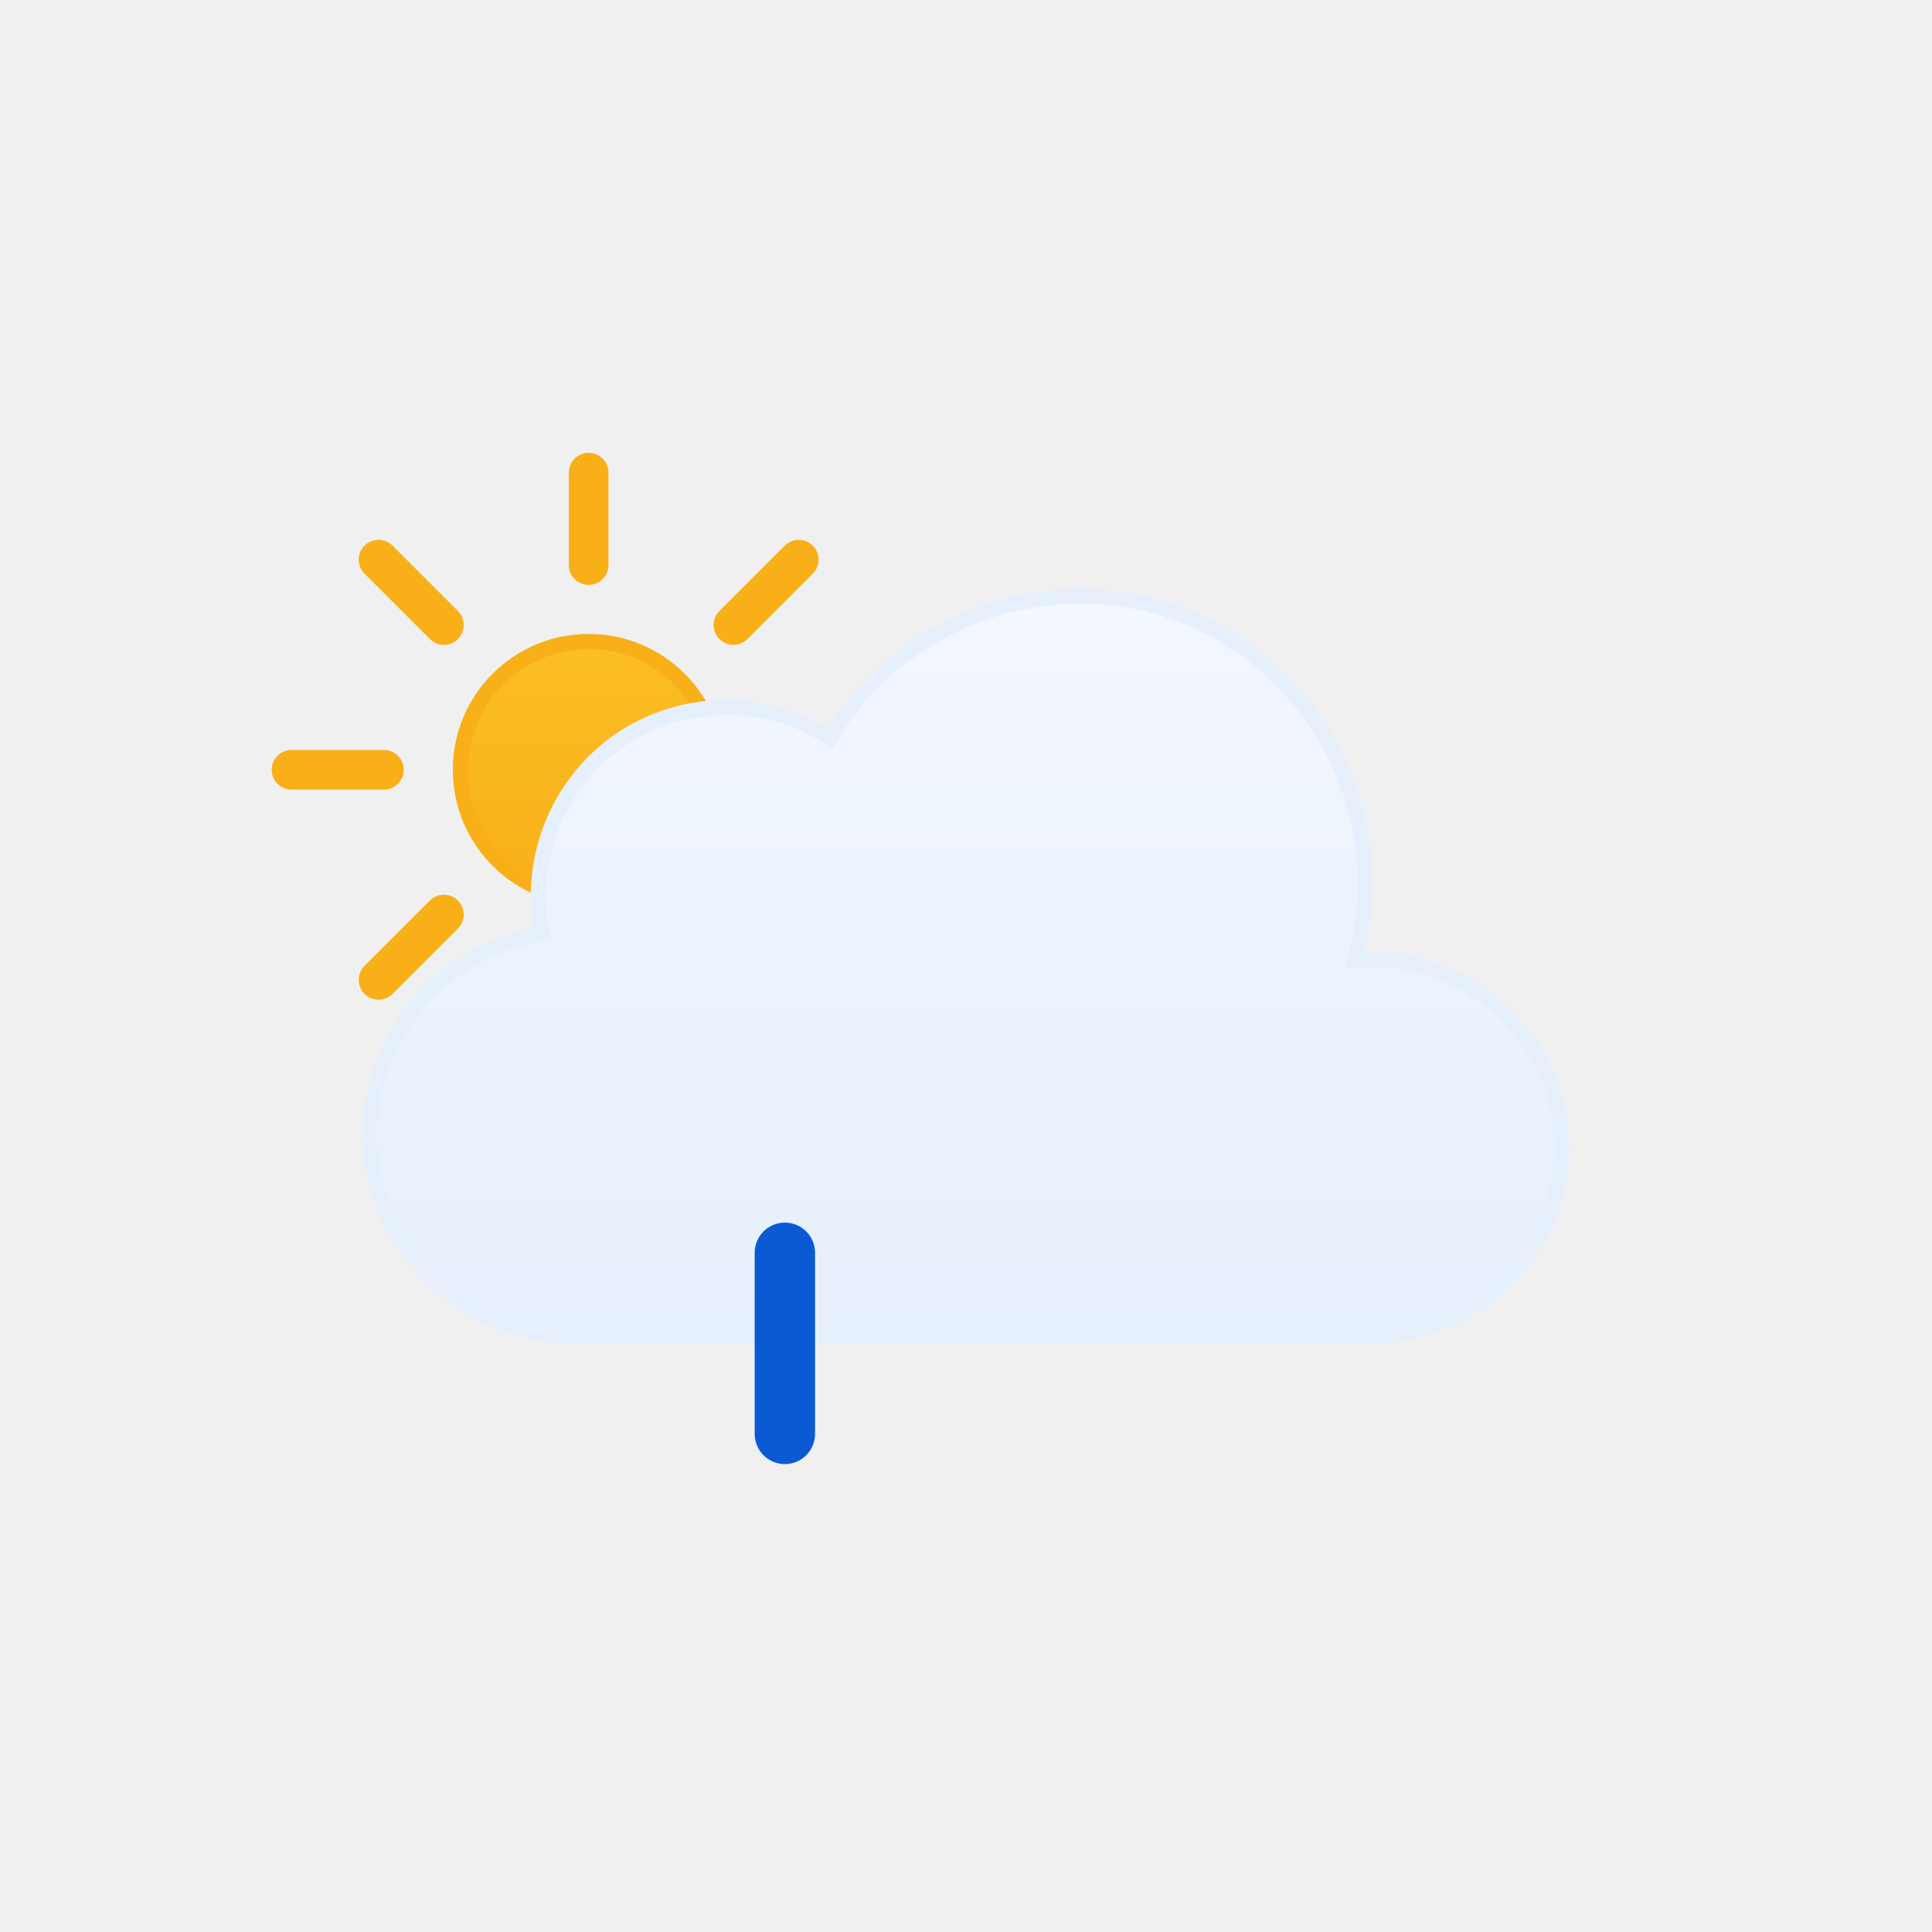
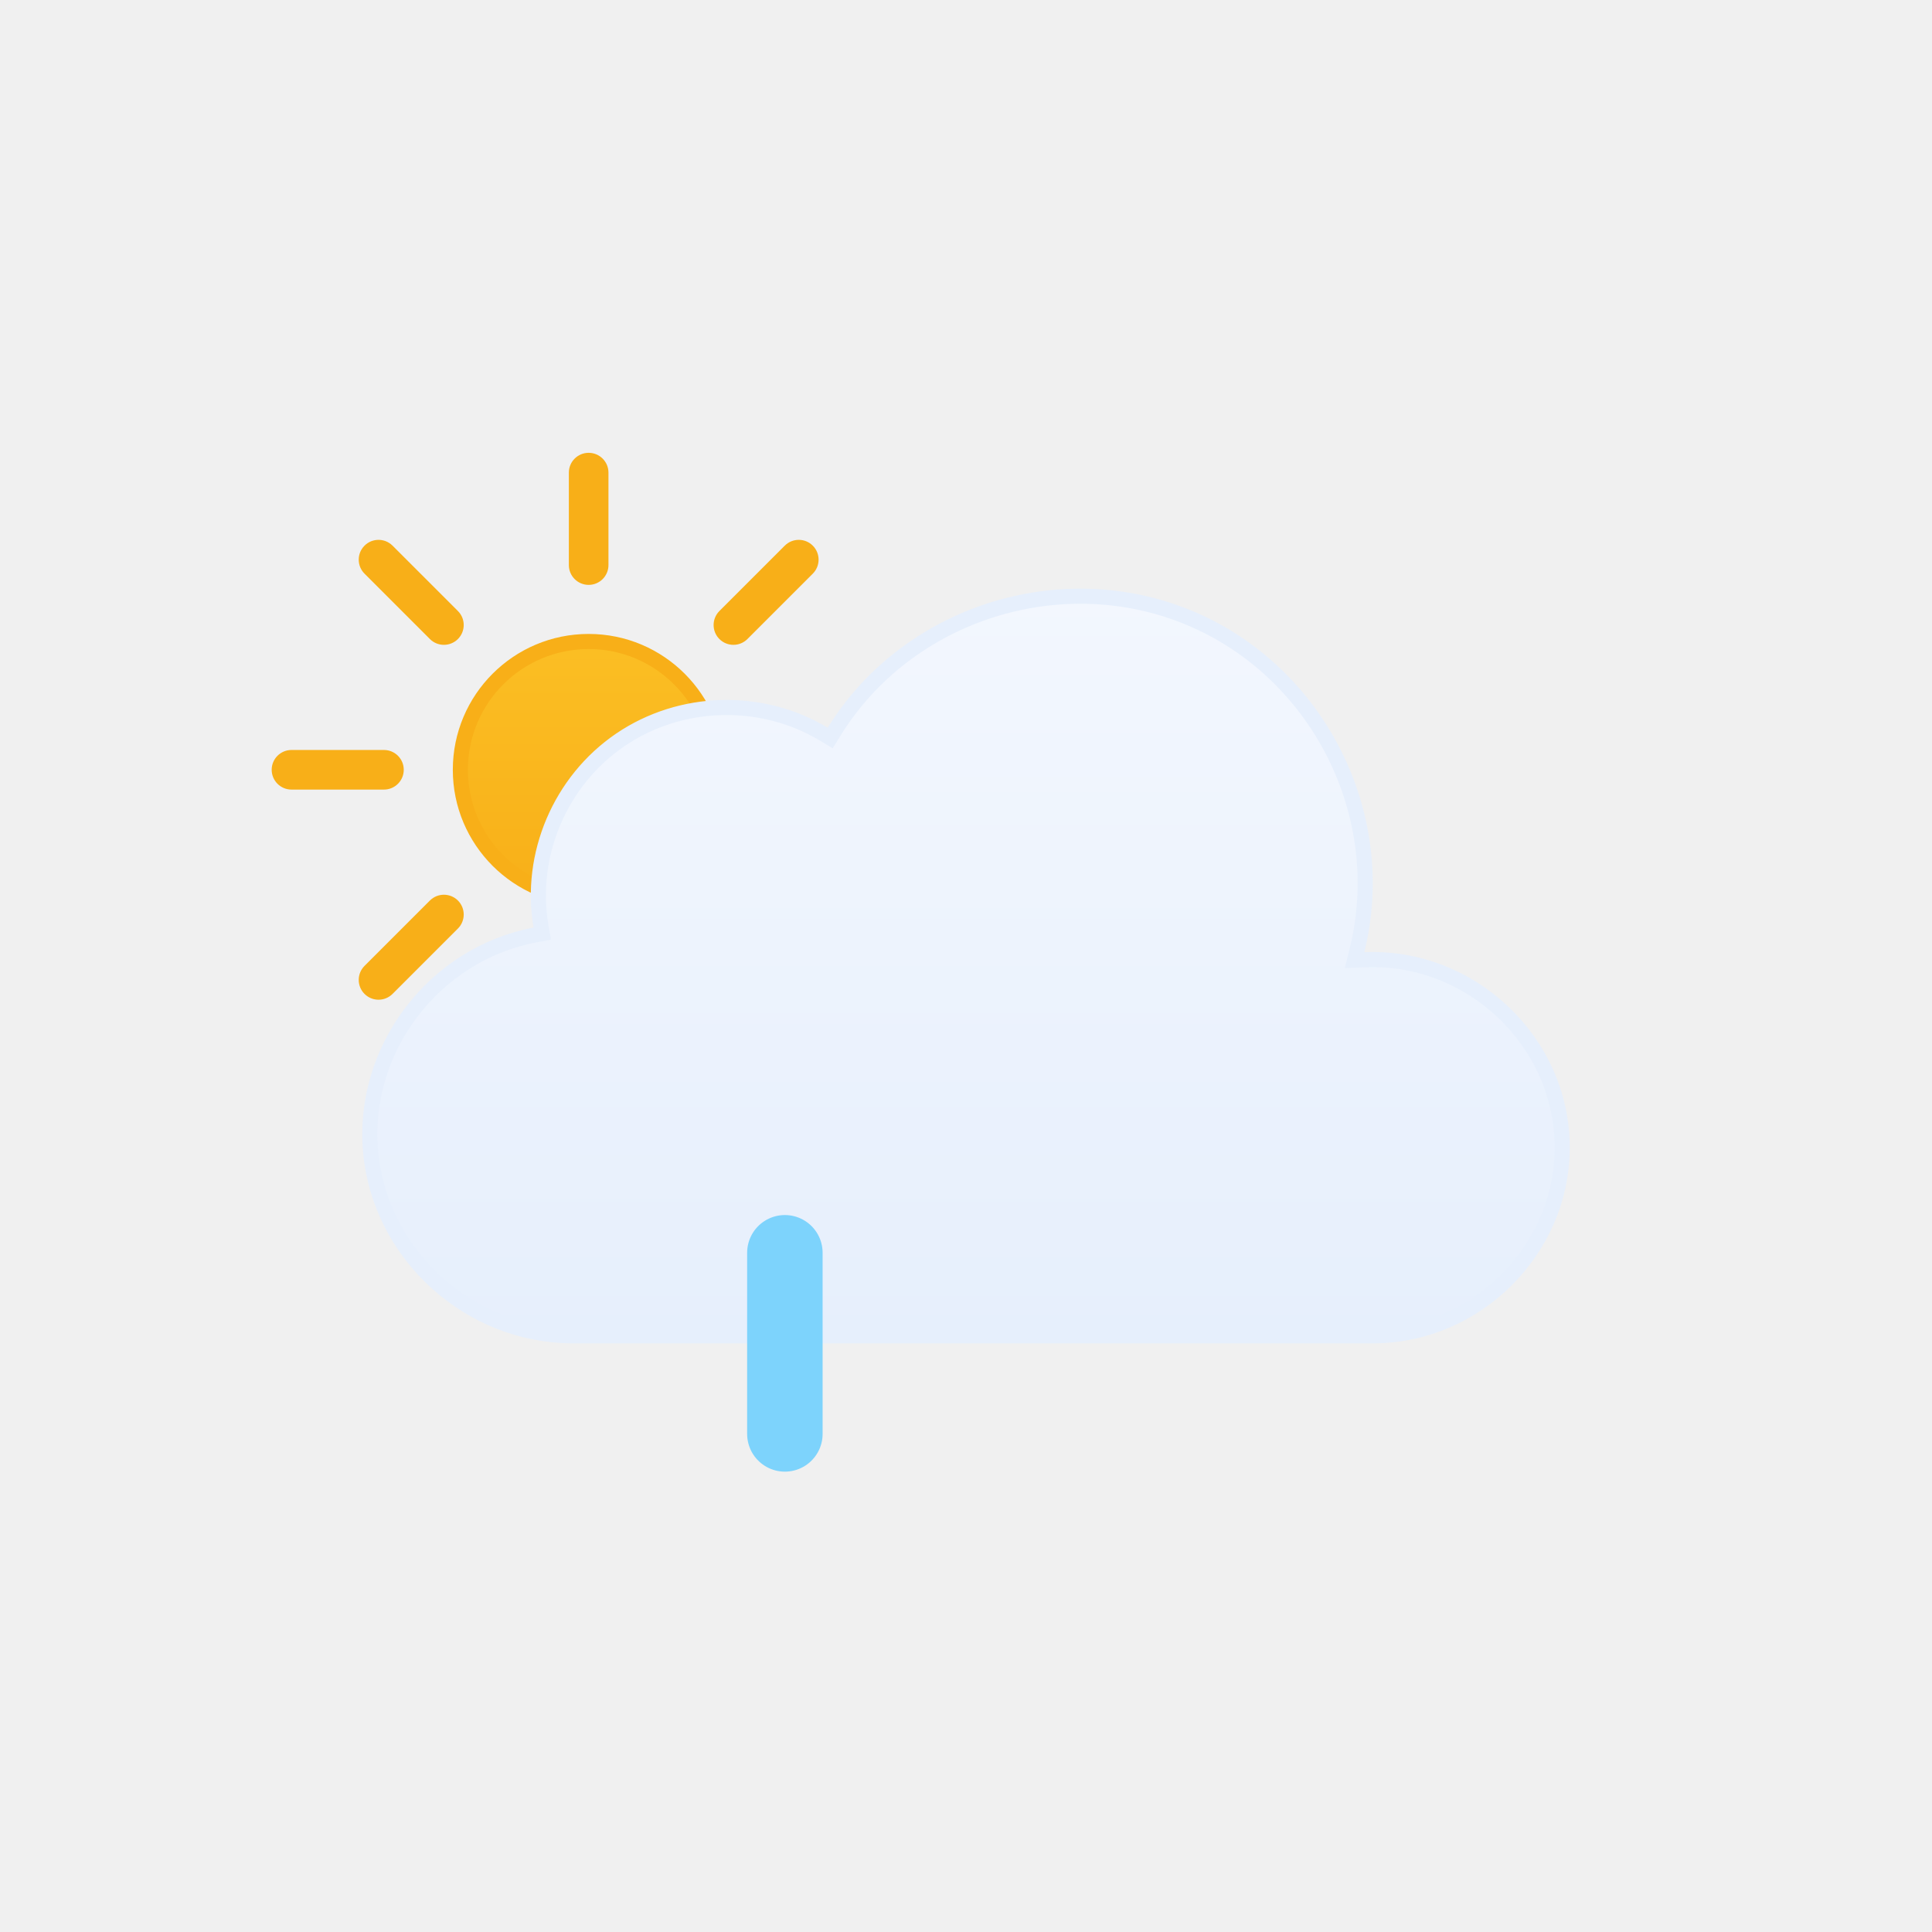
<svg xmlns="http://www.w3.org/2000/svg" viewBox="0 0 128 128" fill="none">
  <g id="partly-cloudy-day-rain" clip-path="url(#clip0_1858_8372)">
    <g id="Sky">
      <g id="Sun">
        <circle id="Core" cx="39" cy="51" r="8.5" fill="url(#paint0_linear_1858_8372)" stroke="#F8AF18" />
        <g id="Rays">
          <path d="M37.688 31.312C37.688 30.588 38.275 30 39 30C39.725 30 40.312 30.588 40.312 31.312V37.438C40.312 38.162 39.725 38.75 39 38.75C38.275 38.75 37.688 38.162 37.688 37.438V31.312Z" fill="#F8AF18" />
          <path d="M51.993 36.151C52.506 35.638 53.337 35.638 53.849 36.151C54.362 36.663 54.362 37.494 53.849 38.007L49.518 42.338C49.006 42.85 48.175 42.85 47.662 42.338C47.15 41.825 47.15 40.994 47.662 40.482L51.993 36.151Z" fill="#F8AF18" />
          <path d="M58.688 49.688C59.412 49.688 60 50.275 60 51C60 51.725 59.412 52.312 58.688 52.312H52.562C51.838 52.312 51.25 51.725 51.25 51C51.25 50.275 51.838 49.688 52.562 49.688H58.688Z" fill="#F8AF18" />
          <path d="M53.849 63.993C54.362 64.506 54.362 65.337 53.849 65.849C53.337 66.362 52.506 66.362 51.993 65.849L47.662 61.518C47.15 61.006 47.15 60.175 47.662 59.662C48.175 59.15 49.006 59.15 49.518 59.662L53.849 63.993Z" fill="#F8AF18" />
          <path d="M37.688 64.562C37.688 63.838 38.275 63.25 39 63.25C39.725 63.25 40.312 63.838 40.312 64.562V70.688C40.312 71.412 39.725 72 39 72C38.275 72 37.688 71.412 37.688 70.688V64.562Z" fill="#F8AF18" />
          <path d="M28.482 59.662C28.994 59.15 29.825 59.15 30.338 59.662C30.851 60.175 30.851 61.006 30.338 61.518L26.007 65.849C25.494 66.362 24.663 66.362 24.151 65.849C23.638 65.337 23.638 64.506 24.151 63.993L28.482 59.662Z" fill="#F8AF18" />
          <path d="M25.438 49.688C26.162 49.688 26.75 50.275 26.75 51C26.75 51.725 26.162 52.312 25.438 52.312H19.312C18.588 52.312 18 51.725 18 51C18 50.275 18.588 49.688 19.312 49.688H25.438Z" fill="#F8AF18" />
          <path d="M30.338 40.482C30.851 40.994 30.851 41.825 30.338 42.338C29.825 42.85 28.994 42.85 28.482 42.338L24.151 38.007C23.638 37.494 23.638 36.663 24.151 36.151C24.663 35.638 25.494 35.638 26.007 36.151L30.338 40.482Z" fill="#F8AF18" />
          <animateTransform attributeName="transform" type="rotate" values="0 39.0 51.0;360 39.0 51.0" dur="6s" begin="0s" repeatCount="indefinite" />
        </g>
      </g>
      <g id="Clouds">
        <g id="Cloud">
          <path id="Cloud_2" d="M55.262 48.475C60.123 40.611 70.297 37.38 78.815 40.943C87.321 44.502 92.138 54.003 89.903 62.965L89.742 63.614L90.411 63.585C97.42 63.279 103.5 68.992 103.5 76.028C103.5 82.84 97.772 88.5 90.977 88.5H37.954C31.128 88.502 25.203 83.171 24.559 76.36C23.916 69.552 28.737 63.212 35.443 61.945L35.926 61.853L35.842 61.369C35.026 56.624 37.126 51.717 41.105 49.013C45.095 46.301 50.446 46.154 54.58 48.64L55.003 48.895L55.262 48.475Z" fill="url(#paint1_linear_1858_8372)" stroke="#E6EFFC" stroke-miterlimit="10" />
        </g>
        <animateTransform attributeName="transform" type="translate" values="0 0;0 -3;0 0" dur="3s" begin="0s" repeatCount="indefinite" calcMode="spline" keySplines=".42 0 .58 1; .42 0 .58 1" />
      </g>
    </g>
    <g id="Precipitation">
      <g id="Raindrops">
-         <path id="Raindrop 1" d="M52 83V95" stroke="#0A5AD4" stroke-width="4" stroke-linecap="round">
+         <path id="Raindrop 1" d="M52 83V95" stroke="#7DD3FC" stroke-width="5" stroke-linecap="round">
          <animateTransform attributeName="transform" type="translate" values="0 0;0 20" dur="1s" begin="0s" repeatCount="indefinite" calcMode="spline" keySplines=".42 0 1 1" />
          <animate attributeName="opacity" values="0;1;1;0" dur="1s" begin="0s" repeatCount="indefinite" keyTimes="0;0.15;0.85;1" />
        </path>
-         <path id="Raindrop 2" d="M64 83V95" stroke="#0A5AD4" stroke-width="4" stroke-linecap="round" opacity="0">
+         <path id="Raindrop 2" d="M64 83V95" stroke="#7DD3FC" stroke-width="5" stroke-linecap="round" opacity="0">
          <animateTransform attributeName="transform" type="translate" values="0 0;0 20" dur="1s" begin="0.4s" repeatCount="indefinite" calcMode="spline" keySplines=".42 0 1 1" />
          <animate attributeName="opacity" values="0;1;1;0" dur="1s" begin="0.4s" repeatCount="indefinite" keyTimes="0;0.15;0.85;1" />
        </path>
-         <path id="Raindrop 3" d="M76 83V95" stroke="#0A5AD4" stroke-width="4" stroke-linecap="round" opacity="0">
+         <path id="Raindrop 3" d="M76 83V95" stroke="#7DD3FC" stroke-width="5" stroke-linecap="round" opacity="0">
          <animateTransform attributeName="transform" type="translate" values="0 0;0 20" dur="1s" begin="0.8s" repeatCount="indefinite" calcMode="spline" keySplines=".42 0 1 1" />
          <animate attributeName="opacity" values="0;1;1;0" dur="1s" begin="0.8s" repeatCount="indefinite" keyTimes="0;0.15;0.85;1" />
        </path>
      </g>
    </g>
  </g>
  <defs>
    <linearGradient id="paint0_linear_1858_8372" x1="39" y1="42" x2="39" y2="60" gradientUnits="userSpaceOnUse">
      <stop stop-color="#FBBF24" />
      <stop offset="1" stop-color="#F8AF18" />
    </linearGradient>
    <linearGradient id="paint1_linear_1858_8372" x1="64.001" y1="39" x2="64.001" y2="89" gradientUnits="userSpaceOnUse">
      <stop stop-color="#F3F7FE" />
      <stop offset="1" stop-color="#E6EFFC" />
    </linearGradient>
    <clipPath id="clip0_1858_8372">
      <rect width="128" height="128" fill="white" />
    </clipPath>
  </defs>
</svg>
